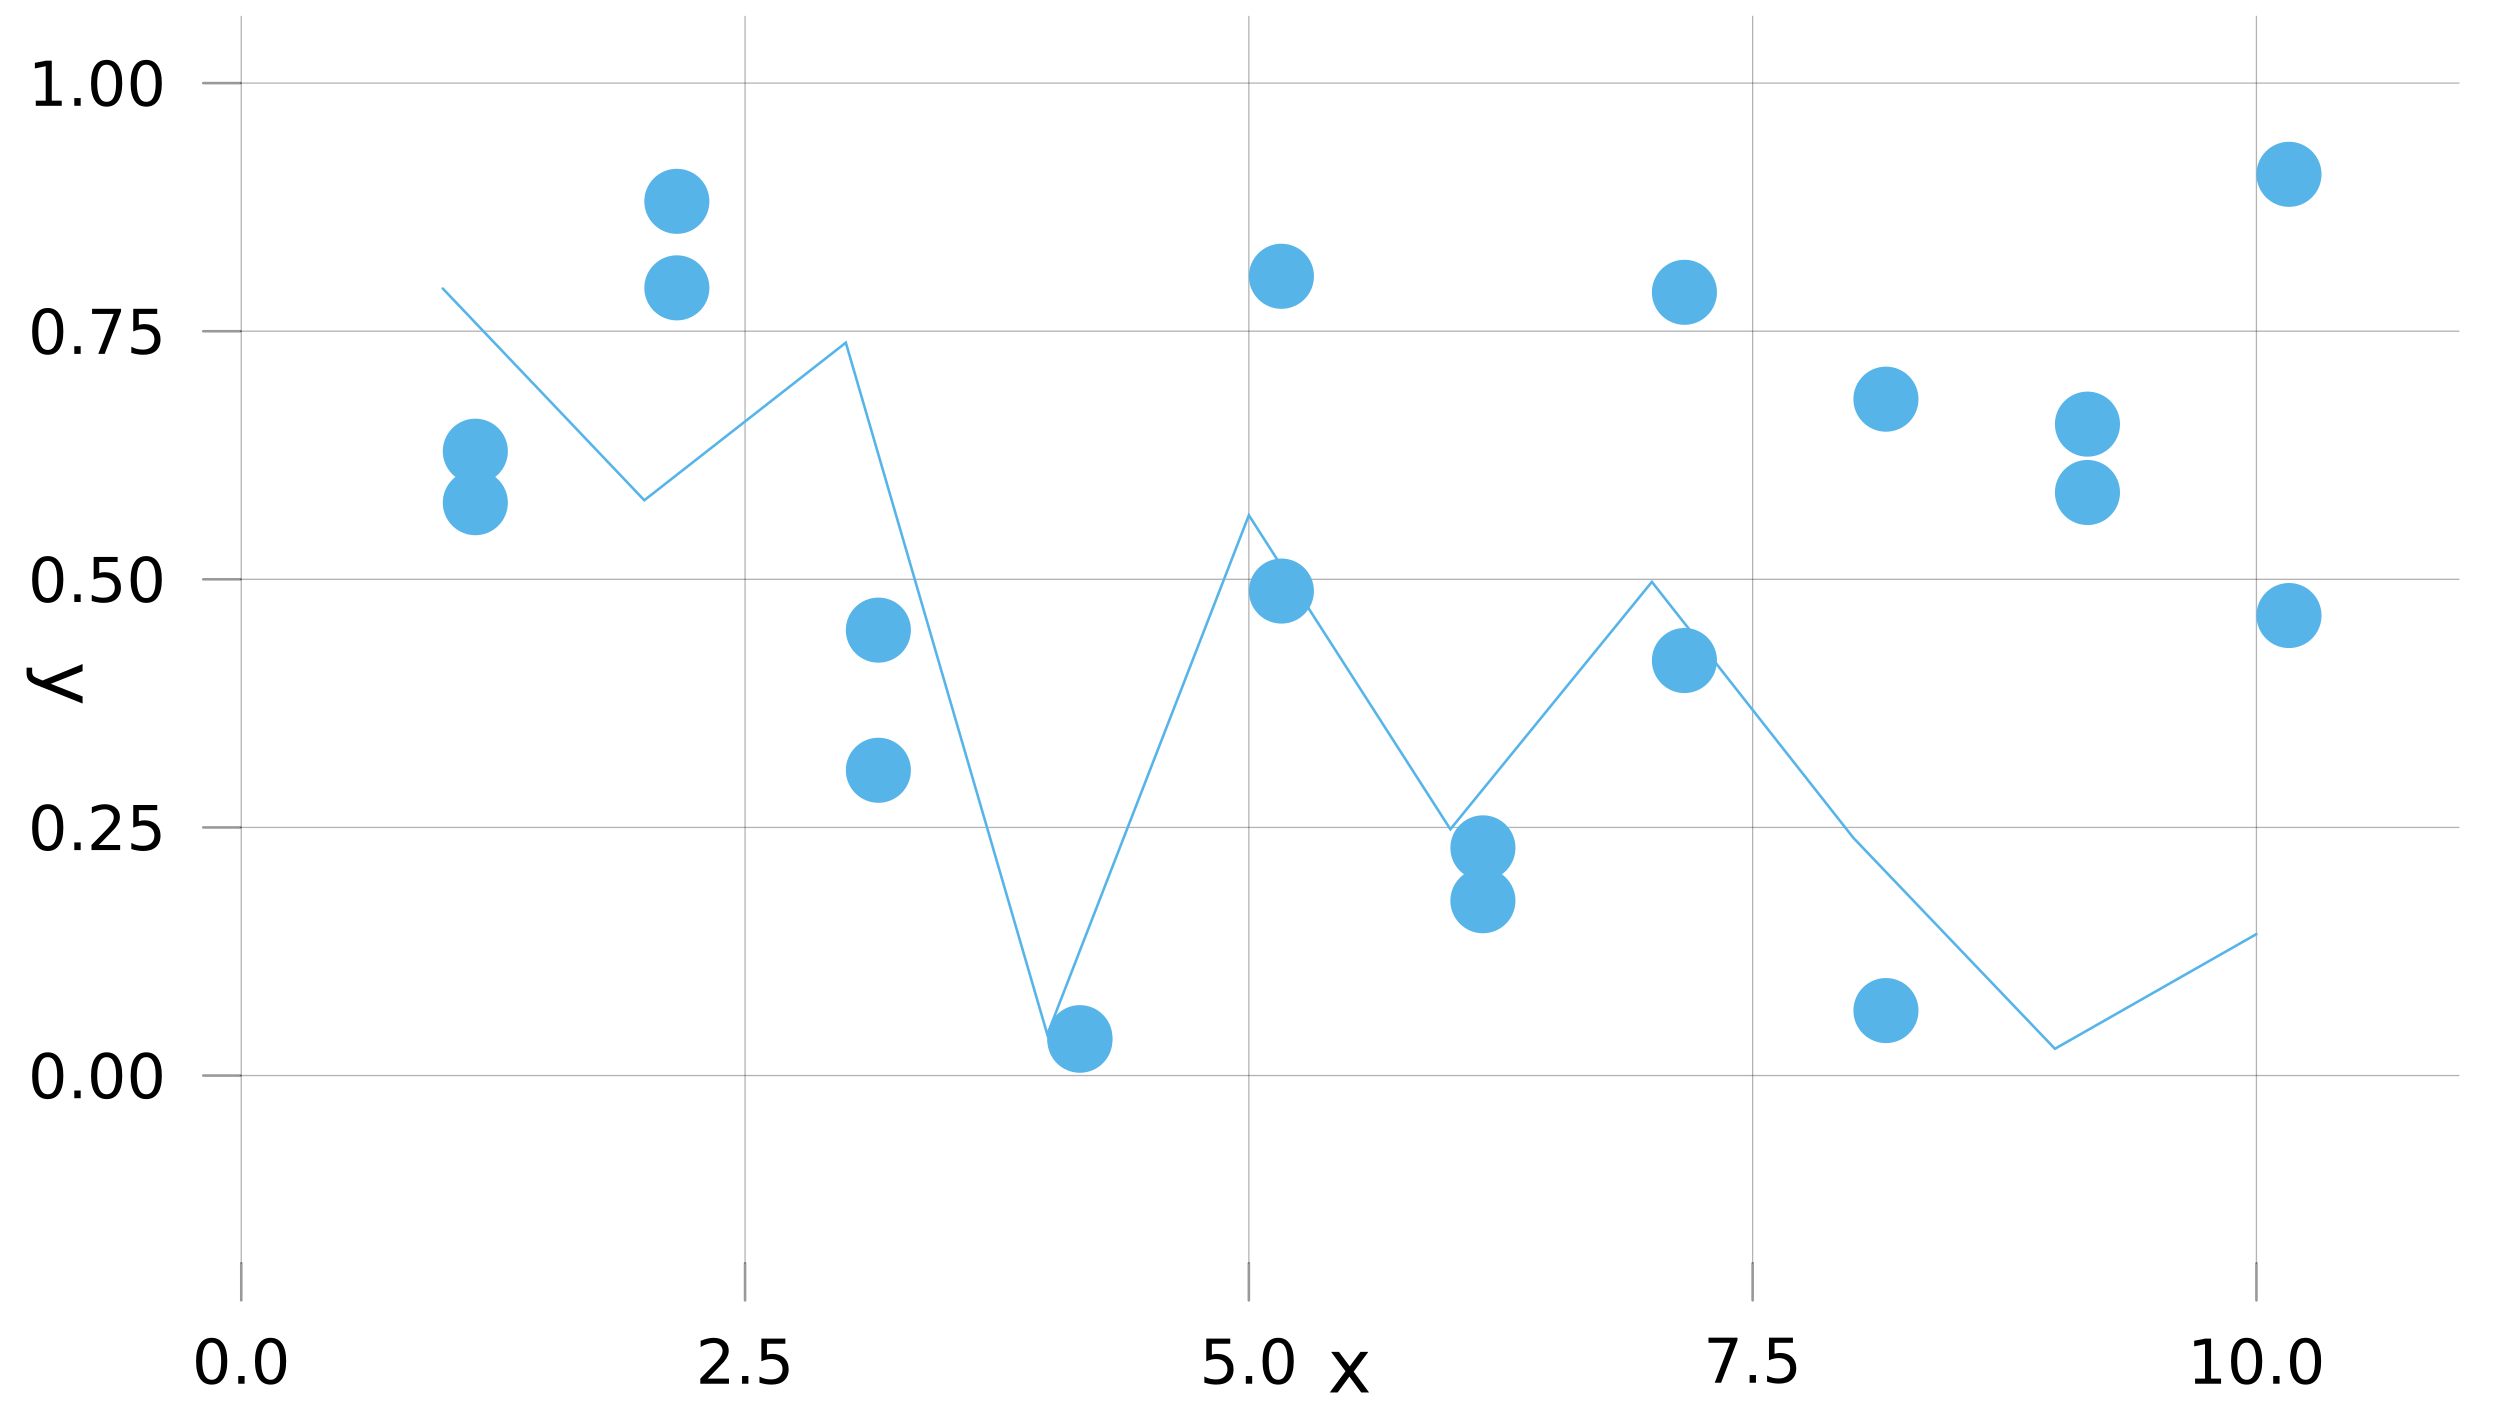
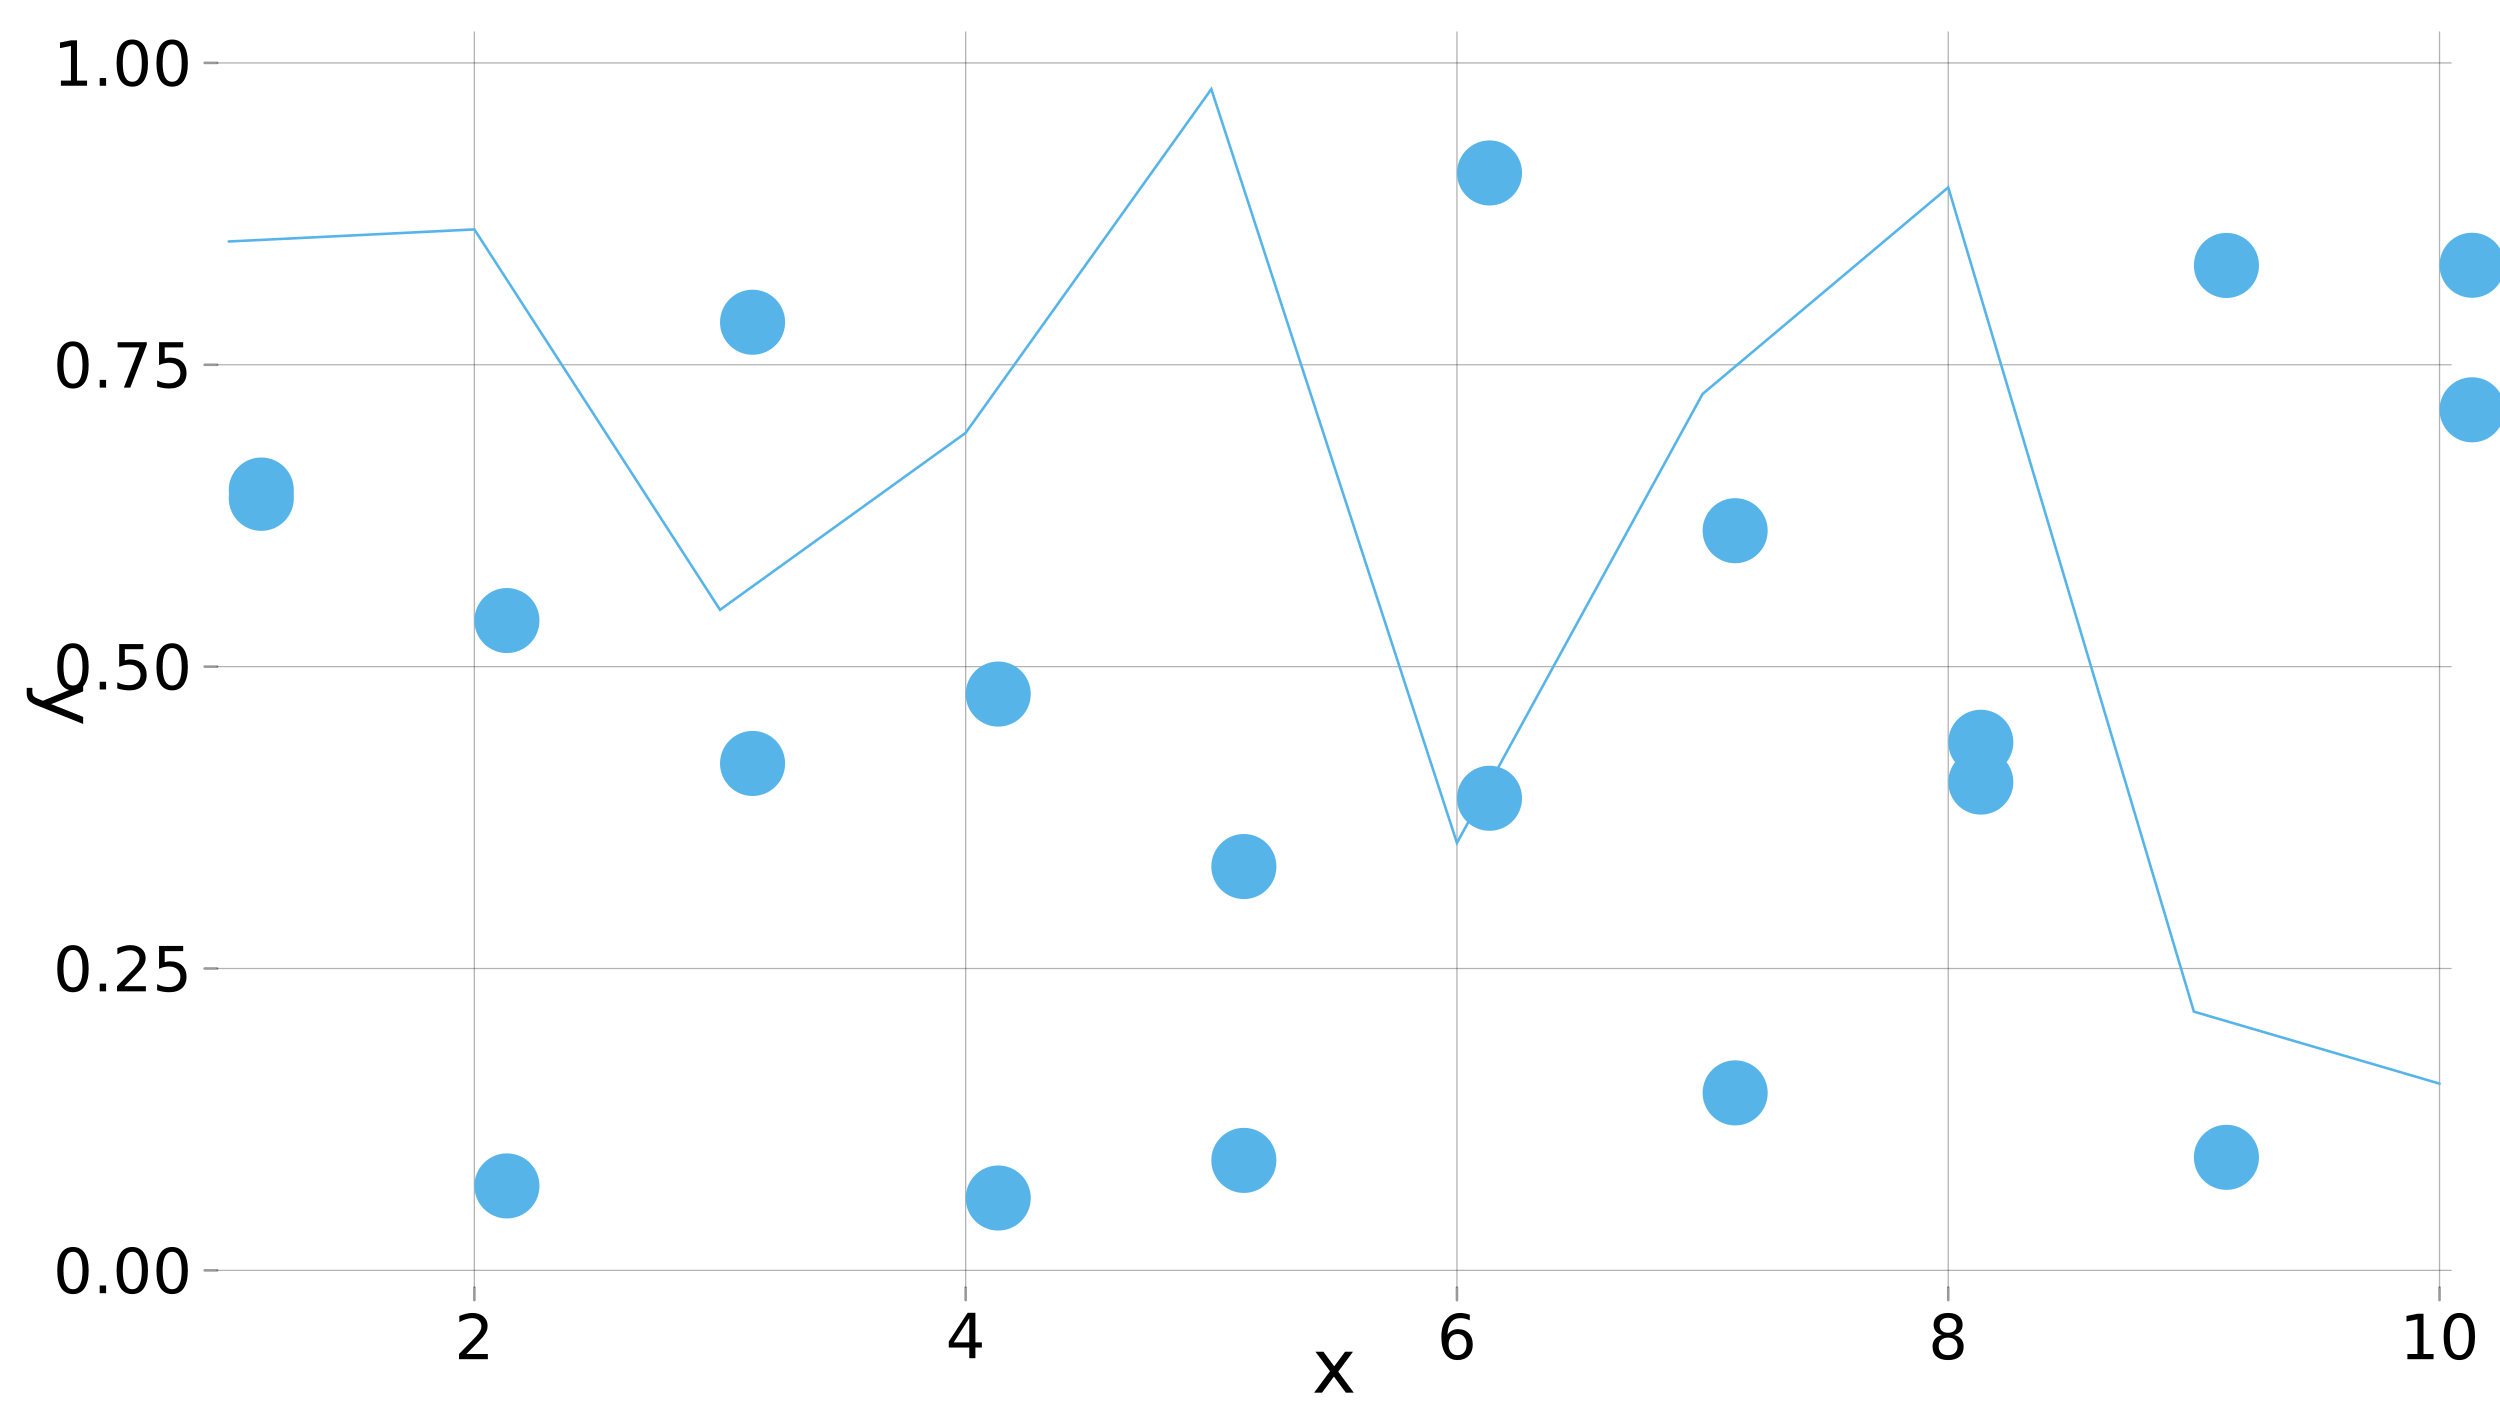
<svg xmlns="http://www.w3.org/2000/svg" xmlns:xlink="http://www.w3.org/1999/xlink" width="960pt" height="540pt" viewBox="0 0 960 540" version="1.1">
  <defs>
    <g>
      <symbol overflow="visible" id="glyph0-0">
-         <path style="stroke:none;" d="M 1.188 4.203 L 1.188 -16.75 L 13.062 -16.75 L 13.062 4.203 Z M 2.516 2.875 L 11.734 2.875 L 11.734 -15.406 L 2.516 -15.406 Z M 2.516 2.875 " />
+         <path style="stroke:none;" d="M 1.188 4.234 L 1.188 -16.859 L 13.156 -16.859 L 13.156 4.234 Z M 2.531 2.891 L 11.828 2.891 L 11.828 -15.531 L 2.531 -15.531 Z M 2.531 2.891 " />
      </symbol>
      <symbol overflow="visible" id="glyph0-1">
-         <path style="stroke:none;" d="M 7.547 -15.766 C 6.336 -15.766 5.43 -15.172 4.828 -13.984 C 4.223 -12.805 3.922 -11.023 3.922 -8.641 C 3.922 -6.266 4.223 -4.484 4.828 -3.297 C 5.43 -2.109 6.336 -1.516 7.547 -1.516 C 8.766 -1.516 9.676 -2.109 10.281 -3.297 C 10.883 -4.484 11.188 -6.266 11.188 -8.641 C 11.188 -11.023 10.883 -12.805 10.281 -13.984 C 9.676 -15.172 8.766 -15.766 7.547 -15.766 Z M 7.547 -17.625 C 9.484 -17.625 10.961 -16.852 11.984 -15.312 C 13.016 -13.781 13.531 -11.555 13.531 -8.641 C 13.531 -5.723 13.016 -3.492 11.984 -1.953 C 10.961 -0.422 9.484 0.344 7.547 0.344 C 5.609 0.344 4.125 -0.422 3.094 -1.953 C 2.07 -3.492 1.562 -5.723 1.562 -8.641 C 1.562 -11.555 2.07 -13.781 3.094 -15.312 C 4.125 -16.852 5.609 -17.625 7.547 -17.625 Z M 7.547 -17.625 " />
+         <path style="stroke:none;" d="M 4.594 -1.984 L 12.828 -1.984 L 12.828 0 L 1.75 0 L 1.75 -1.984 C 2.645 -2.91 3.863 -4.156 5.406 -5.719 C 6.957 -7.281 7.93 -8.285 8.328 -8.734 C 9.086 -9.586 9.613 -10.305 9.906 -10.891 C 10.207 -11.484 10.359 -12.062 10.359 -12.625 C 10.359 -13.551 10.031 -14.305 9.375 -14.891 C 8.727 -15.473 7.883 -15.766 6.844 -15.766 C 6.102 -15.766 5.32 -15.633 4.5 -15.375 C 3.676 -15.125 2.801 -14.738 1.875 -14.219 L 1.875 -16.594 C 2.82 -16.977 3.707 -17.266 4.531 -17.453 C 5.352 -17.648 6.109 -17.75 6.797 -17.75 C 8.609 -17.75 10.051 -17.297 11.125 -16.391 C 12.195 -15.492 12.734 -14.289 12.734 -12.781 C 12.734 -12.062 12.598 -11.379 12.328 -10.734 C 12.055 -10.098 11.566 -9.344 10.859 -8.469 C 10.672 -8.238 10.051 -7.582 9 -6.5 C 7.957 -5.426 6.488 -3.922 4.594 -1.984 Z M 4.594 -1.984 " />
      </symbol>
      <symbol overflow="visible" id="glyph0-2">
-         <path style="stroke:none;" d="M 2.547 -2.953 L 4.984 -2.953 L 4.984 0 L 2.547 0 Z M 2.547 -2.953 " />
+         <path style="stroke:none;" d="M 9.047 -15.391 L 3.078 -6.078 L 9.047 -6.078 Z M 8.422 -17.438 L 11.391 -17.438 L 11.391 -6.078 L 13.875 -6.078 L 13.875 -4.109 L 11.391 -4.109 L 11.391 0 L 9.047 0 L 9.047 -4.109 L 1.172 -4.109 L 1.172 -6.391 Z M 8.422 -17.438 " />
      </symbol>
      <symbol overflow="visible" id="glyph0-3">
-         <path style="stroke:none;" d="M 4.562 -1.969 L 12.734 -1.969 L 12.734 0 L 1.734 0 L 1.734 -1.969 C 2.629 -2.883 3.844 -4.117 5.375 -5.672 C 6.906 -7.223 7.867 -8.223 8.266 -8.672 C 9.016 -9.516 9.535 -10.227 9.828 -10.812 C 10.129 -11.395 10.281 -11.969 10.281 -12.531 C 10.281 -13.457 9.957 -14.207 9.312 -14.781 C 8.664 -15.363 7.828 -15.656 6.797 -15.656 C 6.055 -15.656 5.281 -15.523 4.469 -15.266 C 3.656 -15.016 2.785 -14.629 1.859 -14.109 L 1.859 -16.484 C 2.797 -16.859 3.676 -17.141 4.5 -17.328 C 5.32 -17.523 6.07 -17.625 6.75 -17.625 C 8.539 -17.625 9.969 -17.176 11.031 -16.281 C 12.102 -15.383 12.641 -14.188 12.641 -12.688 C 12.641 -11.977 12.504 -11.301 12.234 -10.656 C 11.973 -10.02 11.488 -9.27 10.781 -8.406 C 10.594 -8.188 9.977 -7.539 8.938 -6.469 C 7.906 -5.395 6.445 -3.895 4.562 -1.969 Z M 4.562 -1.969 " />
+         <path style="stroke:none;" d="M 7.891 -9.656 C 6.836 -9.656 6 -9.289 5.375 -8.562 C 4.758 -7.844 4.453 -6.852 4.453 -5.594 C 4.453 -4.344 4.758 -3.352 5.375 -2.625 C 6 -1.895 6.836 -1.531 7.891 -1.531 C 8.953 -1.531 9.789 -1.895 10.406 -2.625 C 11.031 -3.352 11.344 -4.344 11.344 -5.594 C 11.344 -6.852 11.031 -7.844 10.406 -8.562 C 9.789 -9.289 8.953 -9.656 7.891 -9.656 Z M 12.578 -17.047 L 12.578 -14.906 C 11.984 -15.188 11.383 -15.398 10.781 -15.547 C 10.176 -15.691 9.582 -15.766 9 -15.766 C 7.438 -15.766 6.242 -15.238 5.422 -14.188 C 4.598 -13.133 4.129 -11.547 4.016 -9.422 C 4.473 -10.098 5.047 -10.617 5.734 -10.984 C 6.43 -11.348 7.195 -11.531 8.031 -11.531 C 9.789 -11.531 11.176 -11 12.188 -9.938 C 13.207 -8.875 13.719 -7.426 13.719 -5.594 C 13.719 -3.801 13.188 -2.363 12.125 -1.281 C 11.062 -0.195 9.648 0.344 7.891 0.344 C 5.879 0.344 4.336 -0.426 3.266 -1.969 C 2.203 -3.52 1.672 -5.766 1.672 -8.703 C 1.672 -11.461 2.32 -13.66 3.625 -15.297 C 4.938 -16.93 6.695 -17.75 8.906 -17.75 C 9.488 -17.75 10.082 -17.691 10.688 -17.578 C 11.289 -17.461 11.922 -17.285 12.578 -17.047 Z M 12.578 -17.047 " />
      </symbol>
      <symbol overflow="visible" id="glyph0-4">
-         <path style="stroke:none;" d="M 2.562 -17.312 L 11.766 -17.312 L 11.766 -15.344 L 4.703 -15.344 L 4.703 -11.094 C 5.047 -11.207 5.383 -11.297 5.719 -11.359 C 6.062 -11.422 6.406 -11.453 6.75 -11.453 C 8.688 -11.453 10.219 -10.922 11.344 -9.859 C 12.469 -8.797 13.031 -7.363 13.031 -5.562 C 13.031 -3.695 12.453 -2.242 11.297 -1.203 C 10.141 -0.172 8.504 0.344 6.391 0.344 C 5.66 0.344 4.914 0.281 4.156 0.156 C 3.406 0.031 2.629 -0.156 1.828 -0.406 L 1.828 -2.766 C 2.523 -2.379 3.242 -2.094 3.984 -1.906 C 4.734 -1.727 5.52 -1.641 6.344 -1.641 C 7.676 -1.641 8.734 -1.988 9.516 -2.688 C 10.297 -3.395 10.688 -4.352 10.688 -5.562 C 10.688 -6.758 10.297 -7.707 9.516 -8.406 C 8.734 -9.113 7.676 -9.469 6.344 -9.469 C 5.719 -9.469 5.094 -9.398 4.469 -9.266 C 3.844 -9.129 3.207 -8.91 2.562 -8.609 Z M 2.562 -17.312 " />
+         <path style="stroke:none;" d="M 7.609 -8.281 C 6.484 -8.281 5.598 -7.977 4.953 -7.375 C 4.316 -6.781 4 -5.957 4 -4.906 C 4 -3.852 4.316 -3.023 4.953 -2.422 C 5.598 -1.828 6.484 -1.531 7.609 -1.531 C 8.723 -1.531 9.602 -1.832 10.25 -2.438 C 10.895 -3.039 11.219 -3.863 11.219 -4.906 C 11.219 -5.957 10.895 -6.781 10.25 -7.375 C 9.613 -7.977 8.734 -8.281 7.609 -8.281 Z M 5.25 -9.281 C 4.227 -9.531 3.438 -10 2.875 -10.688 C 2.312 -11.383 2.031 -12.234 2.031 -13.234 C 2.031 -14.629 2.523 -15.727 3.516 -16.531 C 4.516 -17.344 5.879 -17.75 7.609 -17.75 C 9.336 -17.75 10.695 -17.344 11.688 -16.531 C 12.676 -15.727 13.172 -14.629 13.172 -13.234 C 13.172 -12.234 12.891 -11.383 12.328 -10.688 C 11.766 -10 10.977 -9.531 9.969 -9.281 C 11.113 -9.02 12 -8.504 12.625 -7.734 C 13.258 -6.961 13.578 -6.02 13.578 -4.906 C 13.578 -3.219 13.062 -1.922 12.031 -1.016 C 11 -0.109 9.523 0.344 7.609 0.344 C 5.68 0.344 4.203 -0.109 3.172 -1.016 C 2.141 -1.922 1.625 -3.219 1.625 -4.906 C 1.625 -6.02 1.941 -6.961 2.578 -7.734 C 3.223 -8.504 4.113 -9.02 5.25 -9.281 Z M 4.375 -13.016 C 4.375 -12.109 4.656 -11.398 5.219 -10.891 C 5.789 -10.391 6.586 -10.141 7.609 -10.141 C 8.617 -10.141 9.41 -10.391 9.984 -10.891 C 10.555 -11.398 10.844 -12.109 10.844 -13.016 C 10.844 -13.91 10.555 -14.613 9.984 -15.125 C 9.41 -15.633 8.617 -15.891 7.609 -15.891 C 6.586 -15.891 5.789 -15.633 5.219 -15.125 C 4.656 -14.613 4.375 -13.91 4.375 -13.016 Z M 4.375 -13.016 " />
      </symbol>
      <symbol overflow="visible" id="glyph0-5">
-         <path style="stroke:none;" d="M 1.953 -17.312 L 13.078 -17.312 L 13.078 -16.312 L 6.797 0 L 4.344 0 L 10.266 -15.344 L 1.953 -15.344 Z M 1.953 -17.312 " />
+         <path style="stroke:none;" d="M 2.969 -1.984 L 6.828 -1.984 L 6.828 -15.297 L 2.625 -14.453 L 2.625 -16.594 L 6.797 -17.438 L 9.156 -17.438 L 9.156 -1.984 L 13.016 -1.984 L 13.016 0 L 2.969 0 Z M 2.969 -1.984 " />
      </symbol>
      <symbol overflow="visible" id="glyph0-6">
-         <path style="stroke:none;" d="M 2.953 -1.969 L 6.766 -1.969 L 6.766 -15.188 L 2.609 -14.344 L 2.609 -16.484 L 6.75 -17.312 L 9.094 -17.312 L 9.094 -1.969 L 12.922 -1.969 L 12.922 0 L 2.953 0 Z M 2.953 -1.969 " />
+         <path style="stroke:none;" d="M 7.609 -15.891 C 6.391 -15.891 5.473 -15.289 4.859 -14.094 C 4.254 -12.895 3.953 -11.098 3.953 -8.703 C 3.953 -6.305 4.254 -4.508 4.859 -3.312 C 5.473 -2.125 6.391 -1.531 7.609 -1.531 C 8.828 -1.531 9.738 -2.125 10.344 -3.312 C 10.957 -4.508 11.266 -6.305 11.266 -8.703 C 11.266 -11.098 10.957 -12.895 10.344 -14.094 C 9.738 -15.289 8.828 -15.891 7.609 -15.891 Z M 7.609 -17.75 C 9.555 -17.75 11.047 -16.977 12.078 -15.438 C 13.109 -13.895 13.625 -11.648 13.625 -8.703 C 13.625 -5.766 13.109 -3.52 12.078 -1.969 C 11.047 -0.426 9.555 0.344 7.609 0.344 C 5.648 0.344 4.156 -0.426 3.125 -1.969 C 2.094 -3.52 1.578 -5.766 1.578 -8.703 C 1.578 -11.648 2.094 -13.895 3.125 -15.438 C 4.156 -16.977 5.648 -17.75 7.609 -17.75 Z M 7.609 -17.75 " />
+       </symbol>
+       <symbol overflow="visible" id="glyph0-7">
+         <path style="stroke:none;" d="M 2.562 -2.969 L 5.016 -2.969 L 5.016 0 L 2.562 0 Z M 2.562 -2.969 " />
+       </symbol>
+       <symbol overflow="visible" id="glyph0-8">
+         <path style="stroke:none;" d="M 2.578 -17.438 L 11.844 -17.438 L 11.844 -15.453 L 4.75 -15.453 L 4.75 -11.172 C 5.082 -11.297 5.422 -11.383 5.766 -11.438 C 6.109 -11.5 6.453 -11.531 6.797 -11.531 C 8.742 -11.531 10.285 -10.992 11.422 -9.922 C 12.555 -8.859 13.125 -7.414 13.125 -5.594 C 13.125 -3.719 12.539 -2.258 11.375 -1.219 C 10.207 -0.176 8.562 0.344 6.438 0.344 C 5.707 0.344 4.961 0.281 4.203 0.156 C 3.441 0.031 2.656 -0.156 1.844 -0.406 L 1.844 -2.781 C 2.539 -2.395 3.266 -2.109 4.016 -1.922 C 4.766 -1.734 5.555 -1.641 6.391 -1.641 C 7.734 -1.641 8.797 -1.992 9.578 -2.703 C 10.367 -3.41 10.766 -4.375 10.766 -5.594 C 10.766 -6.812 10.367 -7.773 9.578 -8.484 C 8.797 -9.191 7.734 -9.547 6.391 -9.547 C 5.754 -9.547 5.125 -9.473 4.5 -9.328 C 3.875 -9.191 3.234 -8.973 2.578 -8.672 Z M 2.578 -17.438 " />
+       </symbol>
+       <symbol overflow="visible" id="glyph0-9">
+         <path style="stroke:none;" d="M 1.969 -17.438 L 13.172 -17.438 L 13.172 -16.438 L 6.844 0 L 4.375 0 L 10.344 -15.453 L 1.969 -15.453 Z M 1.969 -17.438 " />
      </symbol>
      <symbol overflow="visible" id="glyph1-0">
-         <path style="stroke:none;" d="M 1.422 5.031 L 1.422 -20.094 L 15.672 -20.094 L 15.672 5.031 Z M 3.016 3.453 L 14.078 3.453 L 14.078 -18.5 L 3.016 -18.5 Z M 3.016 3.453 " />
+         <path style="stroke:none;" d="M 1.422 5.078 L 1.422 -20.234 L 15.781 -20.234 L 15.781 5.078 Z M 3.047 3.469 L 14.188 3.469 L 14.188 -18.625 L 3.047 -18.625 Z M 3.047 3.469 " />
      </symbol>
      <symbol overflow="visible" id="glyph1-1">
-         <path style="stroke:none;" d="M 15.641 -15.594 L 10 -8 L 15.938 0 L 12.922 0 L 8.375 -6.125 L 3.844 0 L 0.828 0 L 6.875 -8.156 L 1.344 -15.594 L 4.359 -15.594 L 8.484 -10.031 L 12.625 -15.594 Z M 15.641 -15.594 " />
+         <path style="stroke:none;" d="M 15.75 -15.703 L 10.078 -8.062 L 16.047 0 L 13 0 L 8.438 -6.172 L 3.875 0 L 0.828 0 L 6.922 -8.219 L 1.344 -15.703 L 4.391 -15.703 L 8.547 -10.109 L 12.719 -15.703 Z M 15.75 -15.703 " />
      </symbol>
      <symbol overflow="visible" id="glyph2-0">
-         <path style="stroke:none;" d="M -5.031 1.422 L 20.094 1.422 L 20.094 15.672 L -5.031 15.672 Z M -3.453 3.016 L -3.453 14.078 L 18.5 14.078 L 18.5 3.016 Z M -3.453 3.016 " />
+         <path style="stroke:none;" d="M -5.078 1.422 L 20.234 1.422 L 20.234 15.781 L -5.078 15.781 Z M -3.469 3.047 L -3.469 14.188 L 18.625 14.188 L 18.625 3.047 Z M -3.469 3.047 " />
      </symbol>
      <symbol overflow="visible" id="glyph2-1">
-         <path style="stroke:none;" d="M -1.453 9.172 C -3.305 8.441 -4.516 7.734 -5.078 7.047 C -5.641 6.367 -5.922 5.453 -5.922 4.297 L -5.922 2.25 L -3.781 2.25 L -3.781 3.75 C -3.781 4.457 -3.613 5.004 -3.281 5.391 C -2.945 5.785 -2.16 6.219 -0.922 6.688 L 0.25 7.156 L 15.594 0.844 L 15.594 3.562 L 3.391 8.438 L 15.594 13.297 L 15.594 16.016 Z M -1.453 9.172 " />
+         <path style="stroke:none;" d="M -1.453 9.234 C -3.328 8.504 -4.547 7.789 -5.109 7.094 C -5.68 6.406 -5.969 5.484 -5.969 4.328 L -5.969 2.266 L -3.812 2.266 L -3.812 3.781 C -3.812 4.488 -3.641 5.039 -3.297 5.438 C -2.961 5.832 -2.172 6.266 -0.922 6.734 L 0.25 7.203 L 15.703 0.859 L 15.703 3.594 L 3.422 8.5 L 15.703 13.406 L 15.703 16.125 Z M -1.453 9.234 " />
      </symbol>
    </g>
  </defs>
  <g id="surface6">
    <rect x="0" y="0" width="960" height="540" style="fill:rgb(100%,100%,100%);fill-opacity:1;stroke:none;" />
    <g style="fill:rgb(0%,0%,0%);fill-opacity:1;">
-       <use xlink:href="#glyph0-1" x="73.734" y="531.344" />
+       <use xlink:href="#glyph0-1" x="174.504" y="521.922" />
    </g>
    <g style="fill:rgb(0%,0%,0%);fill-opacity:1;">
-       <use xlink:href="#glyph0-2" x="88.938" y="531.344" />
+       <use xlink:href="#glyph0-2" x="363.16" y="521.551" />
    </g>
    <g style="fill:rgb(0%,0%,0%);fill-opacity:1;">
-       <use xlink:href="#glyph0-1" x="96.352" y="531.344" />
+       <use xlink:href="#glyph0-3" x="551.816" y="521.922" />
    </g>
    <g style="fill:rgb(0%,0%,0%);fill-opacity:1;">
-       <use xlink:href="#glyph0-3" x="267.191" y="531.344" />
+       <use xlink:href="#glyph0-4" x="740.469" y="521.922" />
    </g>
    <g style="fill:rgb(0%,0%,0%);fill-opacity:1;">
-       <use xlink:href="#glyph0-2" x="282.395" y="531.344" />
+       <use xlink:href="#glyph0-5" x="921.473" y="521.922" />
    </g>
    <g style="fill:rgb(0%,0%,0%);fill-opacity:1;">
-       <use xlink:href="#glyph0-4" x="289.809" y="531.344" />
+       <use xlink:href="#glyph0-6" x="936.781" y="521.922" />
    </g>
    <g style="fill:rgb(0%,0%,0%);fill-opacity:1;">
-       <use xlink:href="#glyph0-4" x="460.648" y="531.344" />
+       <use xlink:href="#glyph0-6" x="20.414" y="496.59" />
    </g>
    <g style="fill:rgb(0%,0%,0%);fill-opacity:1;">
-       <use xlink:href="#glyph0-2" x="475.848" y="531.344" />
+       <use xlink:href="#glyph0-7" x="35.723" y="496.59" />
    </g>
    <g style="fill:rgb(0%,0%,0%);fill-opacity:1;">
-       <use xlink:href="#glyph0-1" x="483.266" y="531.344" />
+       <use xlink:href="#glyph0-6" x="43.191" y="496.59" />
    </g>
    <g style="fill:rgb(0%,0%,0%);fill-opacity:1;">
-       <use xlink:href="#glyph0-5" x="654.105" y="530.973" />
+       <use xlink:href="#glyph0-6" x="58.5" y="496.59" />
    </g>
    <g style="fill:rgb(0%,0%,0%);fill-opacity:1;">
-       <use xlink:href="#glyph0-2" x="669.305" y="530.973" />
+       <use xlink:href="#glyph0-6" x="20.414" y="380.676" />
    </g>
    <g style="fill:rgb(0%,0%,0%);fill-opacity:1;">
-       <use xlink:href="#glyph0-4" x="676.723" y="530.973" />
+       <use xlink:href="#glyph0-7" x="35.723" y="380.676" />
    </g>
    <g style="fill:rgb(0%,0%,0%);fill-opacity:1;">
-       <use xlink:href="#glyph0-6" x="839.961" y="531.344" />
+       <use xlink:href="#glyph0-1" x="43.191" y="380.676" />
    </g>
    <g style="fill:rgb(0%,0%,0%);fill-opacity:1;">
-       <use xlink:href="#glyph0-1" x="855.16" y="531.344" />
+       <use xlink:href="#glyph0-8" x="58.5" y="380.676" />
    </g>
    <g style="fill:rgb(0%,0%,0%);fill-opacity:1;">
-       <use xlink:href="#glyph0-2" x="870.363" y="531.344" />
+       <use xlink:href="#glyph0-6" x="20.414" y="264.758" />
    </g>
    <g style="fill:rgb(0%,0%,0%);fill-opacity:1;">
-       <use xlink:href="#glyph0-1" x="877.777" y="531.344" />
+       <use xlink:href="#glyph0-7" x="35.723" y="264.758" />
    </g>
    <g style="fill:rgb(0%,0%,0%);fill-opacity:1;">
-       <use xlink:href="#glyph0-1" x="10.785" y="421.715" />
+       <use xlink:href="#glyph0-8" x="43.191" y="264.758" />
    </g>
    <g style="fill:rgb(0%,0%,0%);fill-opacity:1;">
-       <use xlink:href="#glyph0-2" x="25.988" y="421.715" />
+       <use xlink:href="#glyph0-6" x="58.5" y="264.758" />
    </g>
    <g style="fill:rgb(0%,0%,0%);fill-opacity:1;">
-       <use xlink:href="#glyph0-1" x="33.402" y="421.715" />
+       <use xlink:href="#glyph0-6" x="20.414" y="148.844" />
    </g>
    <g style="fill:rgb(0%,0%,0%);fill-opacity:1;">
-       <use xlink:href="#glyph0-1" x="48.605" y="421.715" />
+       <use xlink:href="#glyph0-7" x="35.723" y="148.844" />
    </g>
    <g style="fill:rgb(0%,0%,0%);fill-opacity:1;">
-       <use xlink:href="#glyph0-1" x="10.785" y="326.438" />
+       <use xlink:href="#glyph0-9" x="43.191" y="148.844" />
    </g>
    <g style="fill:rgb(0%,0%,0%);fill-opacity:1;">
-       <use xlink:href="#glyph0-2" x="25.988" y="326.438" />
+       <use xlink:href="#glyph0-8" x="58.5" y="148.844" />
    </g>
    <g style="fill:rgb(0%,0%,0%);fill-opacity:1;">
-       <use xlink:href="#glyph0-3" x="33.402" y="326.438" />
+       <use xlink:href="#glyph0-5" x="20.414" y="32.93" />
    </g>
    <g style="fill:rgb(0%,0%,0%);fill-opacity:1;">
-       <use xlink:href="#glyph0-4" x="48.605" y="326.438" />
+       <use xlink:href="#glyph0-7" x="35.723" y="32.93" />
    </g>
    <g style="fill:rgb(0%,0%,0%);fill-opacity:1;">
-       <use xlink:href="#glyph0-1" x="10.785" y="231.164" />
+       <use xlink:href="#glyph0-6" x="43.191" y="32.93" />
    </g>
    <g style="fill:rgb(0%,0%,0%);fill-opacity:1;">
-       <use xlink:href="#glyph0-2" x="25.988" y="231.164" />
+       <use xlink:href="#glyph0-6" x="58.5" y="32.93" />
    </g>
    <g style="fill:rgb(0%,0%,0%);fill-opacity:1;">
-       <use xlink:href="#glyph0-4" x="33.402" y="231.164" />
+       <use xlink:href="#glyph1-1" x="503.793" y="534.773" />
    </g>
    <g style="fill:rgb(0%,0%,0%);fill-opacity:1;">
-       <use xlink:href="#glyph0-1" x="48.605" y="231.164" />
+       <use xlink:href="#glyph2-1" x="16.227" y="261.887" />
    </g>
-     <g style="fill:rgb(0%,0%,0%);fill-opacity:1;">
-       <use xlink:href="#glyph0-1" x="10.785" y="135.891" />
-     </g>
-     <g style="fill:rgb(0%,0%,0%);fill-opacity:1;">
-       <use xlink:href="#glyph0-2" x="25.988" y="135.891" />
-     </g>
-     <g style="fill:rgb(0%,0%,0%);fill-opacity:1;">
-       <use xlink:href="#glyph0-5" x="33.402" y="135.891" />
-     </g>
-     <g style="fill:rgb(0%,0%,0%);fill-opacity:1;">
-       <use xlink:href="#glyph0-4" x="48.605" y="135.891" />
-     </g>
-     <g style="fill:rgb(0%,0%,0%);fill-opacity:1;">
-       <use xlink:href="#glyph0-6" x="10.785" y="40.617" />
-     </g>
-     <g style="fill:rgb(0%,0%,0%);fill-opacity:1;">
-       <use xlink:href="#glyph0-2" x="25.988" y="40.617" />
-     </g>
-     <g style="fill:rgb(0%,0%,0%);fill-opacity:1;">
-       <use xlink:href="#glyph0-1" x="33.402" y="40.617" />
-     </g>
-     <g style="fill:rgb(0%,0%,0%);fill-opacity:1;">
-       <use xlink:href="#glyph0-1" x="48.605" y="40.617" />
-     </g>
-     <g style="fill:rgb(0%,0%,0%);fill-opacity:1;">
-       <use xlink:href="#glyph1-1" x="509.797" y="534.715" />
-     </g>
-     <g style="fill:rgb(0%,0%,0%);fill-opacity:1;">
-       <use xlink:href="#glyph2-1" x="16.121" y="254.145" />
-     </g>
-     <path style="fill:none;stroke-width:0.5;stroke-linecap:round;stroke-linejoin:miter;stroke:rgb(0%,0%,0%);stroke-opacity:0.3;stroke-miterlimit:10;" d="M 92.645 485.109 L 92.645 6.285 " />
-     <path style="fill:none;stroke-width:0.5;stroke-linecap:round;stroke-linejoin:miter;stroke:rgb(0%,0%,0%);stroke-opacity:0.3;stroke-miterlimit:10;" d="M 286.102 485.109 L 286.102 6.285 " />
-     <path style="fill:none;stroke-width:0.5;stroke-linecap:round;stroke-linejoin:miter;stroke:rgb(0%,0%,0%);stroke-opacity:0.3;stroke-miterlimit:10;" d="M 479.559 485.109 L 479.559 6.285 " />
-     <path style="fill:none;stroke-width:0.5;stroke-linecap:round;stroke-linejoin:miter;stroke:rgb(0%,0%,0%);stroke-opacity:0.3;stroke-miterlimit:10;" d="M 673.012 485.109 L 673.012 6.285 " />
-     <path style="fill:none;stroke-width:0.5;stroke-linecap:round;stroke-linejoin:miter;stroke:rgb(0%,0%,0%);stroke-opacity:0.3;stroke-miterlimit:10;" d="M 866.469 485.109 L 866.469 6.285 " />
-     <path style="fill:none;stroke-width:0.5;stroke-linecap:round;stroke-linejoin:miter;stroke:rgb(0%,0%,0%);stroke-opacity:0.3;stroke-miterlimit:10;" d="M 92.281 413.008 L 944.215 413.008 " />
-     <path style="fill:none;stroke-width:0.5;stroke-linecap:round;stroke-linejoin:miter;stroke:rgb(0%,0%,0%);stroke-opacity:0.3;stroke-miterlimit:10;" d="M 92.281 317.734 L 944.215 317.734 " />
-     <path style="fill:none;stroke-width:0.5;stroke-linecap:round;stroke-linejoin:miter;stroke:rgb(0%,0%,0%);stroke-opacity:0.3;stroke-miterlimit:10;" d="M 92.281 222.461 L 944.215 222.461 " />
-     <path style="fill:none;stroke-width:0.5;stroke-linecap:round;stroke-linejoin:miter;stroke:rgb(0%,0%,0%);stroke-opacity:0.3;stroke-miterlimit:10;" d="M 92.281 127.184 L 944.215 127.184 " />
-     <path style="fill:none;stroke-width:0.5;stroke-linecap:round;stroke-linejoin:miter;stroke:rgb(0%,0%,0%);stroke-opacity:0.3;stroke-miterlimit:10;" d="M 92.281 31.91 L 944.215 31.91 " />
-     <path style="fill:none;stroke-width:1;stroke-linecap:round;stroke-linejoin:miter;stroke:rgb(0%,0%,0%);stroke-opacity:0.4;stroke-miterlimit:10;" d="M 92.645 499.336 L 92.645 485.109 " />
-     <path style="fill:none;stroke-width:1;stroke-linecap:round;stroke-linejoin:miter;stroke:rgb(0%,0%,0%);stroke-opacity:0.4;stroke-miterlimit:10;" d="M 286.102 499.336 L 286.102 485.109 " />
-     <path style="fill:none;stroke-width:1;stroke-linecap:round;stroke-linejoin:miter;stroke:rgb(0%,0%,0%);stroke-opacity:0.4;stroke-miterlimit:10;" d="M 479.559 499.336 L 479.559 485.109 " />
-     <path style="fill:none;stroke-width:1;stroke-linecap:round;stroke-linejoin:miter;stroke:rgb(0%,0%,0%);stroke-opacity:0.4;stroke-miterlimit:10;" d="M 673.012 499.336 L 673.012 485.109 " />
-     <path style="fill:none;stroke-width:1;stroke-linecap:round;stroke-linejoin:miter;stroke:rgb(0%,0%,0%);stroke-opacity:0.4;stroke-miterlimit:10;" d="M 866.469 499.336 L 866.469 485.109 " />
-     <path style="fill:none;stroke-width:1;stroke-linecap:round;stroke-linejoin:miter;stroke:rgb(0%,0%,0%);stroke-opacity:0.4;stroke-miterlimit:10;" d="M 78.043 413.008 L 92.281 413.008 " />
-     <path style="fill:none;stroke-width:1;stroke-linecap:round;stroke-linejoin:miter;stroke:rgb(0%,0%,0%);stroke-opacity:0.4;stroke-miterlimit:10;" d="M 78.043 317.734 L 92.281 317.734 " />
-     <path style="fill:none;stroke-width:1;stroke-linecap:round;stroke-linejoin:miter;stroke:rgb(0%,0%,0%);stroke-opacity:0.4;stroke-miterlimit:10;" d="M 78.043 222.461 L 92.281 222.461 " />
-     <path style="fill:none;stroke-width:1;stroke-linecap:round;stroke-linejoin:miter;stroke:rgb(0%,0%,0%);stroke-opacity:0.4;stroke-miterlimit:10;" d="M 78.043 127.184 L 92.281 127.184 " />
-     <path style="fill:none;stroke-width:1;stroke-linecap:round;stroke-linejoin:miter;stroke:rgb(0%,0%,0%);stroke-opacity:0.4;stroke-miterlimit:10;" d="M 78.043 31.91 L 92.281 31.91 " />
-     <path style=" stroke:none;fill-rule:nonzero;fill:rgb(33.725%,70.588%,91.373%);fill-opacity:1;" d="M 195.027 173.27 C 195.027 180.172 189.43 185.77 182.527 185.77 C 175.625 185.77 170.027 180.172 170.027 173.27 C 170.027 166.367 175.625 160.77 182.527 160.77 C 189.43 160.77 195.027 166.367 195.027 173.27 " />
-     <path style=" stroke:none;fill-rule:nonzero;fill:rgb(33.725%,70.588%,91.373%);fill-opacity:1;" d="M 272.41 110.539 C 272.41 117.441 266.812 123.039 259.91 123.039 C 253.008 123.039 247.41 117.441 247.41 110.539 C 247.41 103.637 253.008 98.039 259.91 98.039 C 266.812 98.039 272.41 103.637 272.41 110.539 " />
-     <path style=" stroke:none;fill-rule:nonzero;fill:rgb(33.725%,70.588%,91.373%);fill-opacity:1;" d="M 349.793 295.785 C 349.793 302.688 344.195 308.285 337.293 308.285 C 330.391 308.285 324.793 302.688 324.793 295.785 C 324.793 288.883 330.391 283.285 337.293 283.285 C 344.195 283.285 349.793 288.883 349.793 295.785 " />
-     <path style=" stroke:none;fill-rule:nonzero;fill:rgb(33.725%,70.588%,91.373%);fill-opacity:1;" d="M 427.176 398.461 C 427.176 405.363 421.578 410.961 414.676 410.961 C 407.77 410.961 402.176 405.363 402.176 398.461 C 402.176 391.555 407.77 385.961 414.676 385.961 C 421.578 385.961 427.176 391.555 427.176 398.461 " />
-     <path style=" stroke:none;fill-rule:nonzero;fill:rgb(33.725%,70.588%,91.373%);fill-opacity:1;" d="M 504.559 226.973 C 504.559 233.875 498.961 239.473 492.059 239.473 C 485.152 239.473 479.559 233.875 479.559 226.973 C 479.559 220.07 485.152 214.473 492.059 214.473 C 498.961 214.473 504.559 220.07 504.559 226.973 " />
-     <path style=" stroke:none;fill-rule:nonzero;fill:rgb(33.725%,70.588%,91.373%);fill-opacity:1;" d="M 581.941 345.883 C 581.941 352.785 576.344 358.383 569.441 358.383 C 562.535 358.383 556.941 352.785 556.941 345.883 C 556.941 338.977 562.535 333.383 569.441 333.383 C 576.344 333.383 581.941 338.977 581.941 345.883 " />
-     <path style=" stroke:none;fill-rule:nonzero;fill:rgb(33.725%,70.588%,91.373%);fill-opacity:1;" d="M 659.32 112.246 C 659.32 119.148 653.727 124.746 646.82 124.746 C 639.918 124.746 634.32 119.148 634.32 112.246 C 634.32 105.34 639.918 99.746 646.82 99.746 C 653.727 99.746 659.32 105.34 659.32 112.246 " />
-     <path style=" stroke:none;fill-rule:nonzero;fill:rgb(33.725%,70.588%,91.373%);fill-opacity:1;" d="M 736.703 153.285 C 736.703 160.188 731.109 165.785 724.203 165.785 C 717.301 165.785 711.703 160.188 711.703 153.285 C 711.703 146.379 717.301 140.785 724.203 140.785 C 731.109 140.785 736.703 146.379 736.703 153.285 " />
-     <path style=" stroke:none;fill-rule:nonzero;fill:rgb(33.725%,70.588%,91.373%);fill-opacity:1;" d="M 814.086 162.871 C 814.086 169.773 808.492 175.371 801.586 175.371 C 794.684 175.371 789.086 169.773 789.086 162.871 C 789.086 155.969 794.684 150.371 801.586 150.371 C 808.492 150.371 814.086 155.969 814.086 162.871 " />
-     <path style=" stroke:none;fill-rule:nonzero;fill:rgb(33.725%,70.588%,91.373%);fill-opacity:1;" d="M 891.469 66.938 C 891.469 73.84 885.871 79.438 878.969 79.438 C 872.066 79.438 866.469 73.84 866.469 66.938 C 866.469 60.035 872.066 54.438 878.969 54.438 C 885.871 54.438 891.469 60.035 891.469 66.938 " />
-     <path style=" stroke:none;fill-rule:nonzero;fill:rgb(33.725%,70.588%,91.373%);fill-opacity:1;" d="M 195.027 193.031 C 195.027 199.934 189.43 205.531 182.527 205.531 C 175.625 205.531 170.027 199.934 170.027 193.031 C 170.027 186.129 175.625 180.531 182.527 180.531 C 189.43 180.531 195.027 186.129 195.027 193.031 " />
-     <path style=" stroke:none;fill-rule:nonzero;fill:rgb(33.725%,70.588%,91.373%);fill-opacity:1;" d="M 272.41 77.312 C 272.41 84.219 266.812 89.812 259.91 89.812 C 253.008 89.812 247.41 84.219 247.41 77.312 C 247.41 70.41 253.008 64.812 259.91 64.812 C 266.812 64.812 272.41 70.41 272.41 77.312 " />
-     <path style=" stroke:none;fill-rule:nonzero;fill:rgb(33.725%,70.588%,91.373%);fill-opacity:1;" d="M 349.793 241.969 C 349.793 248.871 344.195 254.469 337.293 254.469 C 330.391 254.469 324.793 248.871 324.793 241.969 C 324.793 235.062 330.391 229.469 337.293 229.469 C 344.195 229.469 349.793 235.062 349.793 241.969 " />
-     <path style=" stroke:none;fill-rule:nonzero;fill:rgb(33.725%,70.588%,91.373%);fill-opacity:1;" d="M 427.176 399.457 C 427.176 406.359 421.578 411.957 414.676 411.957 C 407.77 411.957 402.176 406.359 402.176 399.457 C 402.176 392.551 407.77 386.957 414.676 386.957 C 421.578 386.957 427.176 392.551 427.176 399.457 " />
-     <path style=" stroke:none;fill-rule:nonzero;fill:rgb(33.725%,70.588%,91.373%);fill-opacity:1;" d="M 504.559 106.094 C 504.559 112.996 498.961 118.594 492.059 118.594 C 485.152 118.594 479.559 112.996 479.559 106.094 C 479.559 99.188 485.152 93.594 492.059 93.594 C 498.961 93.594 504.559 99.188 504.559 106.094 " />
-     <path style=" stroke:none;fill-rule:nonzero;fill:rgb(33.725%,70.588%,91.373%);fill-opacity:1;" d="M 581.941 325.578 C 581.941 332.484 576.344 338.078 569.441 338.078 C 562.535 338.078 556.941 332.484 556.941 325.578 C 556.941 318.676 562.535 313.078 569.441 313.078 C 576.344 313.078 581.941 318.676 581.941 325.578 " />
-     <path style=" stroke:none;fill-rule:nonzero;fill:rgb(33.725%,70.588%,91.373%);fill-opacity:1;" d="M 659.32 253.641 C 659.32 260.543 653.727 266.141 646.82 266.141 C 639.918 266.141 634.32 260.543 634.32 253.641 C 634.32 246.734 639.918 241.141 646.82 241.141 C 653.727 241.141 659.32 246.734 659.32 253.641 " />
-     <path style=" stroke:none;fill-rule:nonzero;fill:rgb(33.725%,70.588%,91.373%);fill-opacity:1;" d="M 736.703 388.062 C 736.703 394.969 731.109 400.562 724.203 400.562 C 717.301 400.562 711.703 394.969 711.703 388.062 C 711.703 381.16 717.301 375.562 724.203 375.562 C 731.109 375.562 736.703 381.16 736.703 388.062 " />
-     <path style=" stroke:none;fill-rule:nonzero;fill:rgb(33.725%,70.588%,91.373%);fill-opacity:1;" d="M 814.086 189.121 C 814.086 196.023 808.492 201.621 801.586 201.621 C 794.684 201.621 789.086 196.023 789.086 189.121 C 789.086 182.219 794.684 176.621 801.586 176.621 C 808.492 176.621 814.086 182.219 814.086 189.121 " />
-     <path style=" stroke:none;fill-rule:nonzero;fill:rgb(33.725%,70.588%,91.373%);fill-opacity:1;" d="M 891.469 236.367 C 891.469 243.27 885.871 248.867 878.969 248.867 C 872.066 248.867 866.469 243.27 866.469 236.367 C 866.469 229.465 872.066 223.867 878.969 223.867 C 885.871 223.867 891.469 229.465 891.469 236.367 " />
-     <path style="fill:none;stroke-width:1;stroke-linecap:round;stroke-linejoin:miter;stroke:rgb(33.725%,70.588%,91.373%);stroke-opacity:1;stroke-miterlimit:10;" d="M 170.027 110.801 L 247.41 192.094 L 324.793 131.582 L 402.176 397.258 L 479.559 197.859 L 556.941 318.434 L 634.32 223.438 L 711.703 321.758 L 789.086 402.73 L 866.469 358.695 " />
+     <path style="fill:none;stroke-width:0.5;stroke-linecap:round;stroke-linejoin:miter;stroke:rgb(0%,0%,0%);stroke-opacity:0.3;stroke-miterlimit:10;" d="M 182.156 494.461 L 182.156 12.301 " />
+     <path style="fill:none;stroke-width:0.5;stroke-linecap:round;stroke-linejoin:miter;stroke:rgb(0%,0%,0%);stroke-opacity:0.3;stroke-miterlimit:10;" d="M 370.812 494.461 L 370.812 12.301 " />
+     <path style="fill:none;stroke-width:0.5;stroke-linecap:round;stroke-linejoin:miter;stroke:rgb(0%,0%,0%);stroke-opacity:0.3;stroke-miterlimit:10;" d="M 559.469 494.461 L 559.469 12.301 " />
+     <path style="fill:none;stroke-width:0.5;stroke-linecap:round;stroke-linejoin:miter;stroke:rgb(0%,0%,0%);stroke-opacity:0.3;stroke-miterlimit:10;" d="M 748.125 494.461 L 748.125 12.301 " />
+     <path style="fill:none;stroke-width:0.5;stroke-linecap:round;stroke-linejoin:miter;stroke:rgb(0%,0%,0%);stroke-opacity:0.3;stroke-miterlimit:10;" d="M 936.781 494.461 L 936.781 12.301 " />
+     <path style="fill:none;stroke-width:0.5;stroke-linecap:round;stroke-linejoin:miter;stroke:rgb(0%,0%,0%);stroke-opacity:0.3;stroke-miterlimit:10;" d="M 83.371 487.82 L 941.238 487.82 " />
+     <path style="fill:none;stroke-width:0.5;stroke-linecap:round;stroke-linejoin:miter;stroke:rgb(0%,0%,0%);stroke-opacity:0.3;stroke-miterlimit:10;" d="M 83.371 371.906 L 941.238 371.906 " />
+     <path style="fill:none;stroke-width:0.5;stroke-linecap:round;stroke-linejoin:miter;stroke:rgb(0%,0%,0%);stroke-opacity:0.3;stroke-miterlimit:10;" d="M 83.371 255.992 L 941.238 255.992 " />
+     <path style="fill:none;stroke-width:0.5;stroke-linecap:round;stroke-linejoin:miter;stroke:rgb(0%,0%,0%);stroke-opacity:0.3;stroke-miterlimit:10;" d="M 83.371 140.074 L 941.238 140.074 " />
+     <path style="fill:none;stroke-width:0.5;stroke-linecap:round;stroke-linejoin:miter;stroke:rgb(0%,0%,0%);stroke-opacity:0.3;stroke-miterlimit:10;" d="M 83.371 24.16 L 941.238 24.16 " />
+     <path style="fill:none;stroke-width:1;stroke-linecap:round;stroke-linejoin:miter;stroke:rgb(0%,0%,0%);stroke-opacity:0.4;stroke-miterlimit:10;" d="M 182.156 499.238 L 182.156 494.461 " />
+     <path style="fill:none;stroke-width:1;stroke-linecap:round;stroke-linejoin:miter;stroke:rgb(0%,0%,0%);stroke-opacity:0.4;stroke-miterlimit:10;" d="M 370.812 499.238 L 370.812 494.461 " />
+     <path style="fill:none;stroke-width:1;stroke-linecap:round;stroke-linejoin:miter;stroke:rgb(0%,0%,0%);stroke-opacity:0.4;stroke-miterlimit:10;" d="M 559.469 499.238 L 559.469 494.461 " />
+     <path style="fill:none;stroke-width:1;stroke-linecap:round;stroke-linejoin:miter;stroke:rgb(0%,0%,0%);stroke-opacity:0.4;stroke-miterlimit:10;" d="M 748.125 499.238 L 748.125 494.461 " />
+     <path style="fill:none;stroke-width:1;stroke-linecap:round;stroke-linejoin:miter;stroke:rgb(0%,0%,0%);stroke-opacity:0.4;stroke-miterlimit:10;" d="M 936.781 499.238 L 936.781 494.461 " />
+     <path style="fill:none;stroke-width:1;stroke-linecap:round;stroke-linejoin:miter;stroke:rgb(0%,0%,0%);stroke-opacity:0.4;stroke-miterlimit:10;" d="M 78.594 487.82 L 83.371 487.82 " />
+     <path style="fill:none;stroke-width:1;stroke-linecap:round;stroke-linejoin:miter;stroke:rgb(0%,0%,0%);stroke-opacity:0.4;stroke-miterlimit:10;" d="M 78.594 371.906 L 83.371 371.906 " />
+     <path style="fill:none;stroke-width:1;stroke-linecap:round;stroke-linejoin:miter;stroke:rgb(0%,0%,0%);stroke-opacity:0.4;stroke-miterlimit:10;" d="M 78.594 255.992 L 83.371 255.992 " />
+     <path style="fill:none;stroke-width:1;stroke-linecap:round;stroke-linejoin:miter;stroke:rgb(0%,0%,0%);stroke-opacity:0.4;stroke-miterlimit:10;" d="M 78.594 140.074 L 83.371 140.074 " />
+     <path style="fill:none;stroke-width:1;stroke-linecap:round;stroke-linejoin:miter;stroke:rgb(0%,0%,0%);stroke-opacity:0.4;stroke-miterlimit:10;" d="M 78.594 24.16 L 83.371 24.16 " />
+     <path style=" stroke:none;fill-rule:nonzero;fill:rgb(33.725%,70.588%,91.373%);fill-opacity:1;" d="M 112.832 191.359 C 112.832 198.262 107.234 203.859 100.332 203.859 C 93.426 203.859 87.832 198.262 87.832 191.359 C 87.832 184.457 93.426 178.859 100.332 178.859 C 107.234 178.859 112.832 184.457 112.832 191.359 " />
+     <path style=" stroke:none;fill-rule:nonzero;fill:rgb(33.725%,70.588%,91.373%);fill-opacity:1;" d="M 207.156 455.395 C 207.156 462.301 201.562 467.895 194.656 467.895 C 187.754 467.895 182.156 462.301 182.156 455.395 C 182.156 448.492 187.754 442.895 194.656 442.895 C 201.562 442.895 207.156 448.492 207.156 455.395 " />
+     <path style=" stroke:none;fill-rule:nonzero;fill:rgb(33.725%,70.588%,91.373%);fill-opacity:1;" d="M 301.484 123.742 C 301.484 130.648 295.891 136.242 288.984 136.242 C 282.082 136.242 276.484 130.648 276.484 123.742 C 276.484 116.84 282.082 111.242 288.984 111.242 C 295.891 111.242 301.484 116.84 301.484 123.742 " />
+     <path style=" stroke:none;fill-rule:nonzero;fill:rgb(33.725%,70.588%,91.373%);fill-opacity:1;" d="M 395.812 266.52 C 395.812 273.426 390.219 279.02 383.312 279.02 C 376.41 279.02 370.812 273.426 370.812 266.52 C 370.812 259.617 376.41 254.02 383.312 254.02 C 390.219 254.02 395.812 259.617 395.812 266.52 " />
+     <path style=" stroke:none;fill-rule:nonzero;fill:rgb(33.725%,70.588%,91.373%);fill-opacity:1;" d="M 490.141 332.75 C 490.141 339.656 484.547 345.25 477.641 345.25 C 470.738 345.25 465.141 339.656 465.141 332.75 C 465.141 325.848 470.738 320.25 477.641 320.25 C 484.547 320.25 490.141 325.848 490.141 332.75 " />
+     <path style=" stroke:none;fill-rule:nonzero;fill:rgb(33.725%,70.588%,91.373%);fill-opacity:1;" d="M 584.469 66.418 C 584.469 73.324 578.875 78.918 571.969 78.918 C 565.066 78.918 559.469 73.324 559.469 66.418 C 559.469 59.516 565.066 53.918 571.969 53.918 C 578.875 53.918 584.469 59.516 584.469 66.418 " />
+     <path style=" stroke:none;fill-rule:nonzero;fill:rgb(33.725%,70.588%,91.373%);fill-opacity:1;" d="M 678.797 419.668 C 678.797 426.57 673.203 432.168 666.297 432.168 C 659.395 432.168 653.797 426.57 653.797 419.668 C 653.797 412.762 659.395 407.168 666.297 407.168 C 673.203 407.168 678.797 412.762 678.797 419.668 " />
+     <path style=" stroke:none;fill-rule:nonzero;fill:rgb(33.725%,70.588%,91.373%);fill-opacity:1;" d="M 773.125 285.035 C 773.125 291.941 767.527 297.535 760.625 297.535 C 753.723 297.535 748.125 291.941 748.125 285.035 C 748.125 278.133 753.723 272.535 760.625 272.535 C 767.527 272.535 773.125 278.133 773.125 285.035 " />
+     <path style=" stroke:none;fill-rule:nonzero;fill:rgb(33.725%,70.588%,91.373%);fill-opacity:1;" d="M 867.453 101.93 C 867.453 108.832 861.855 114.43 854.953 114.43 C 848.051 114.43 842.453 108.832 842.453 101.93 C 842.453 95.023 848.051 89.43 854.953 89.43 C 861.855 89.43 867.453 95.023 867.453 101.93 " />
+     <path style=" stroke:none;fill-rule:nonzero;fill:rgb(33.725%,70.588%,91.373%);fill-opacity:1;" d="M 961.781 157.371 C 961.781 164.273 956.184 169.871 949.281 169.871 C 942.379 169.871 936.781 164.273 936.781 157.371 C 936.781 150.469 942.379 144.871 949.281 144.871 C 956.184 144.871 961.781 150.469 961.781 157.371 " />
+     <path style=" stroke:none;fill-rule:nonzero;fill:rgb(33.725%,70.588%,91.373%);fill-opacity:1;" d="M 112.832 188.176 C 112.832 195.078 107.234 200.676 100.332 200.676 C 93.426 200.676 87.832 195.078 87.832 188.176 C 87.832 181.273 93.426 175.676 100.332 175.676 C 107.234 175.676 112.832 181.273 112.832 188.176 " />
+     <path style=" stroke:none;fill-rule:nonzero;fill:rgb(33.725%,70.588%,91.373%);fill-opacity:1;" d="M 207.156 238.293 C 207.156 245.195 201.562 250.793 194.656 250.793 C 187.754 250.793 182.156 245.195 182.156 238.293 C 182.156 231.391 187.754 225.793 194.656 225.793 C 201.562 225.793 207.156 231.391 207.156 238.293 " />
+     <path style=" stroke:none;fill-rule:nonzero;fill:rgb(33.725%,70.588%,91.373%);fill-opacity:1;" d="M 301.484 293.168 C 301.484 300.07 295.891 305.668 288.984 305.668 C 282.082 305.668 276.484 300.07 276.484 293.168 C 276.484 286.262 282.082 280.668 288.984 280.668 C 295.891 280.668 301.484 286.262 301.484 293.168 " />
+     <path style=" stroke:none;fill-rule:nonzero;fill:rgb(33.725%,70.588%,91.373%);fill-opacity:1;" d="M 395.812 460.043 C 395.812 466.949 390.219 472.543 383.312 472.543 C 376.41 472.543 370.812 466.949 370.812 460.043 C 370.812 453.141 376.41 447.543 383.312 447.543 C 390.219 447.543 395.812 453.141 395.812 460.043 " />
+     <path style=" stroke:none;fill-rule:nonzero;fill:rgb(33.725%,70.588%,91.373%);fill-opacity:1;" d="M 490.141 445.59 C 490.141 452.492 484.547 458.09 477.641 458.09 C 470.738 458.09 465.141 452.492 465.141 445.59 C 465.141 438.688 470.738 433.09 477.641 433.09 C 484.547 433.09 490.141 438.688 490.141 445.59 " />
+     <path style=" stroke:none;fill-rule:nonzero;fill:rgb(33.725%,70.588%,91.373%);fill-opacity:1;" d="M 584.469 306.539 C 584.469 313.445 578.875 319.039 571.969 319.039 C 565.066 319.039 559.469 313.445 559.469 306.539 C 559.469 299.637 565.066 294.039 571.969 294.039 C 578.875 294.039 584.469 299.637 584.469 306.539 " />
+     <path style=" stroke:none;fill-rule:nonzero;fill:rgb(33.725%,70.588%,91.373%);fill-opacity:1;" d="M 678.797 203.793 C 678.797 210.695 673.203 216.293 666.297 216.293 C 659.395 216.293 653.797 210.695 653.797 203.793 C 653.797 196.891 659.395 191.293 666.297 191.293 C 673.203 191.293 678.797 196.891 678.797 203.793 " />
+     <path style=" stroke:none;fill-rule:nonzero;fill:rgb(33.725%,70.588%,91.373%);fill-opacity:1;" d="M 773.125 300.32 C 773.125 307.223 767.527 312.82 760.625 312.82 C 753.723 312.82 748.125 307.223 748.125 300.32 C 748.125 293.414 753.723 287.82 760.625 287.82 C 767.527 287.82 773.125 293.414 773.125 300.32 " />
+     <path style=" stroke:none;fill-rule:nonzero;fill:rgb(33.725%,70.588%,91.373%);fill-opacity:1;" d="M 867.453 444.418 C 867.453 451.32 861.855 456.918 854.953 456.918 C 848.051 456.918 842.453 451.32 842.453 444.418 C 842.453 437.512 848.051 431.918 854.953 431.918 C 861.855 431.918 867.453 437.512 867.453 444.418 " />
+     <path style=" stroke:none;fill-rule:nonzero;fill:rgb(33.725%,70.588%,91.373%);fill-opacity:1;" d="M 961.781 101.859 C 961.781 108.766 956.184 114.359 949.281 114.359 C 942.379 114.359 936.781 108.766 936.781 101.859 C 936.781 94.957 942.379 89.359 949.281 89.359 C 956.184 89.359 961.781 94.957 961.781 101.859 " />
+     <path style="fill:none;stroke-width:1;stroke-linecap:round;stroke-linejoin:miter;stroke:rgb(33.725%,70.588%,91.373%);stroke-opacity:1;stroke-miterlimit:10;" d="M 87.832 92.727 L 182.156 88.094 L 276.484 234.172 L 370.812 166.215 L 465.141 34.219 L 559.469 323.668 L 653.797 151.273 L 748.125 71.961 L 842.453 388.469 L 936.781 416.121 " />
  </g>
</svg>
